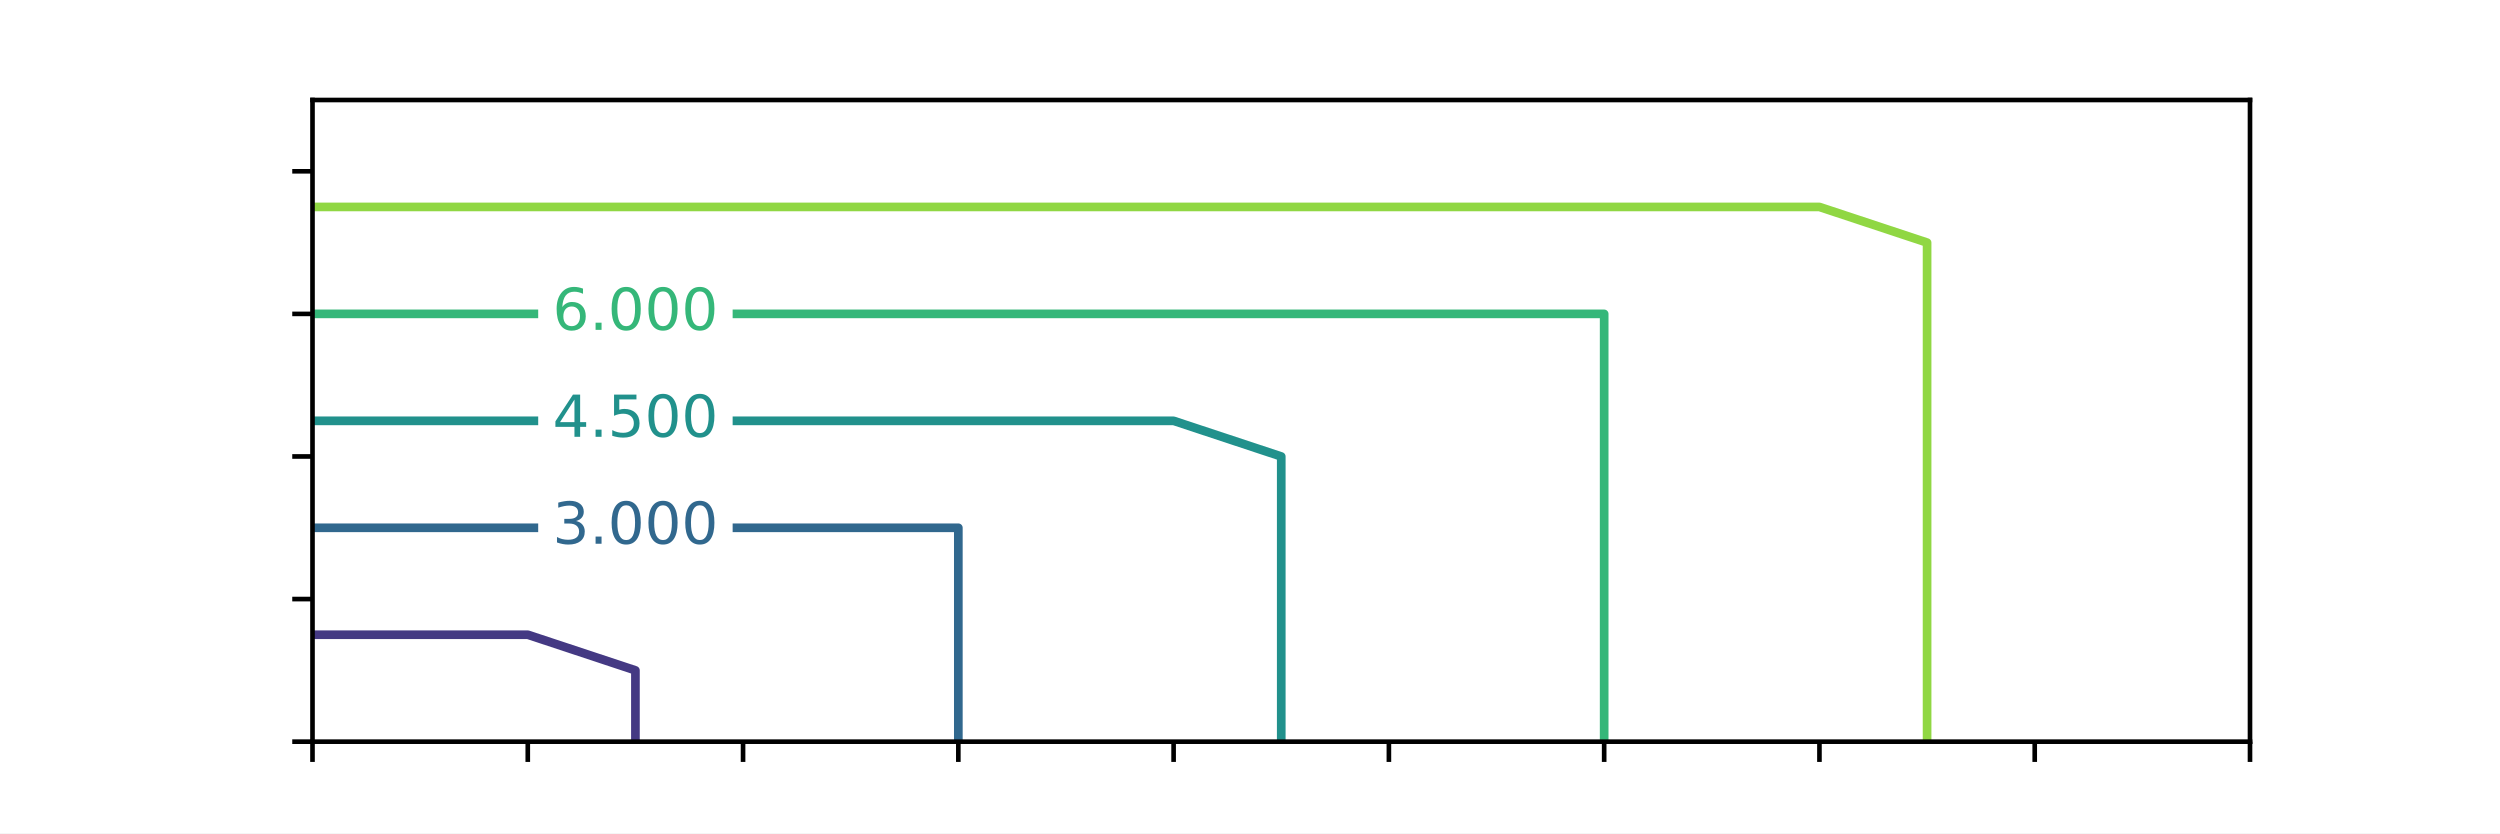
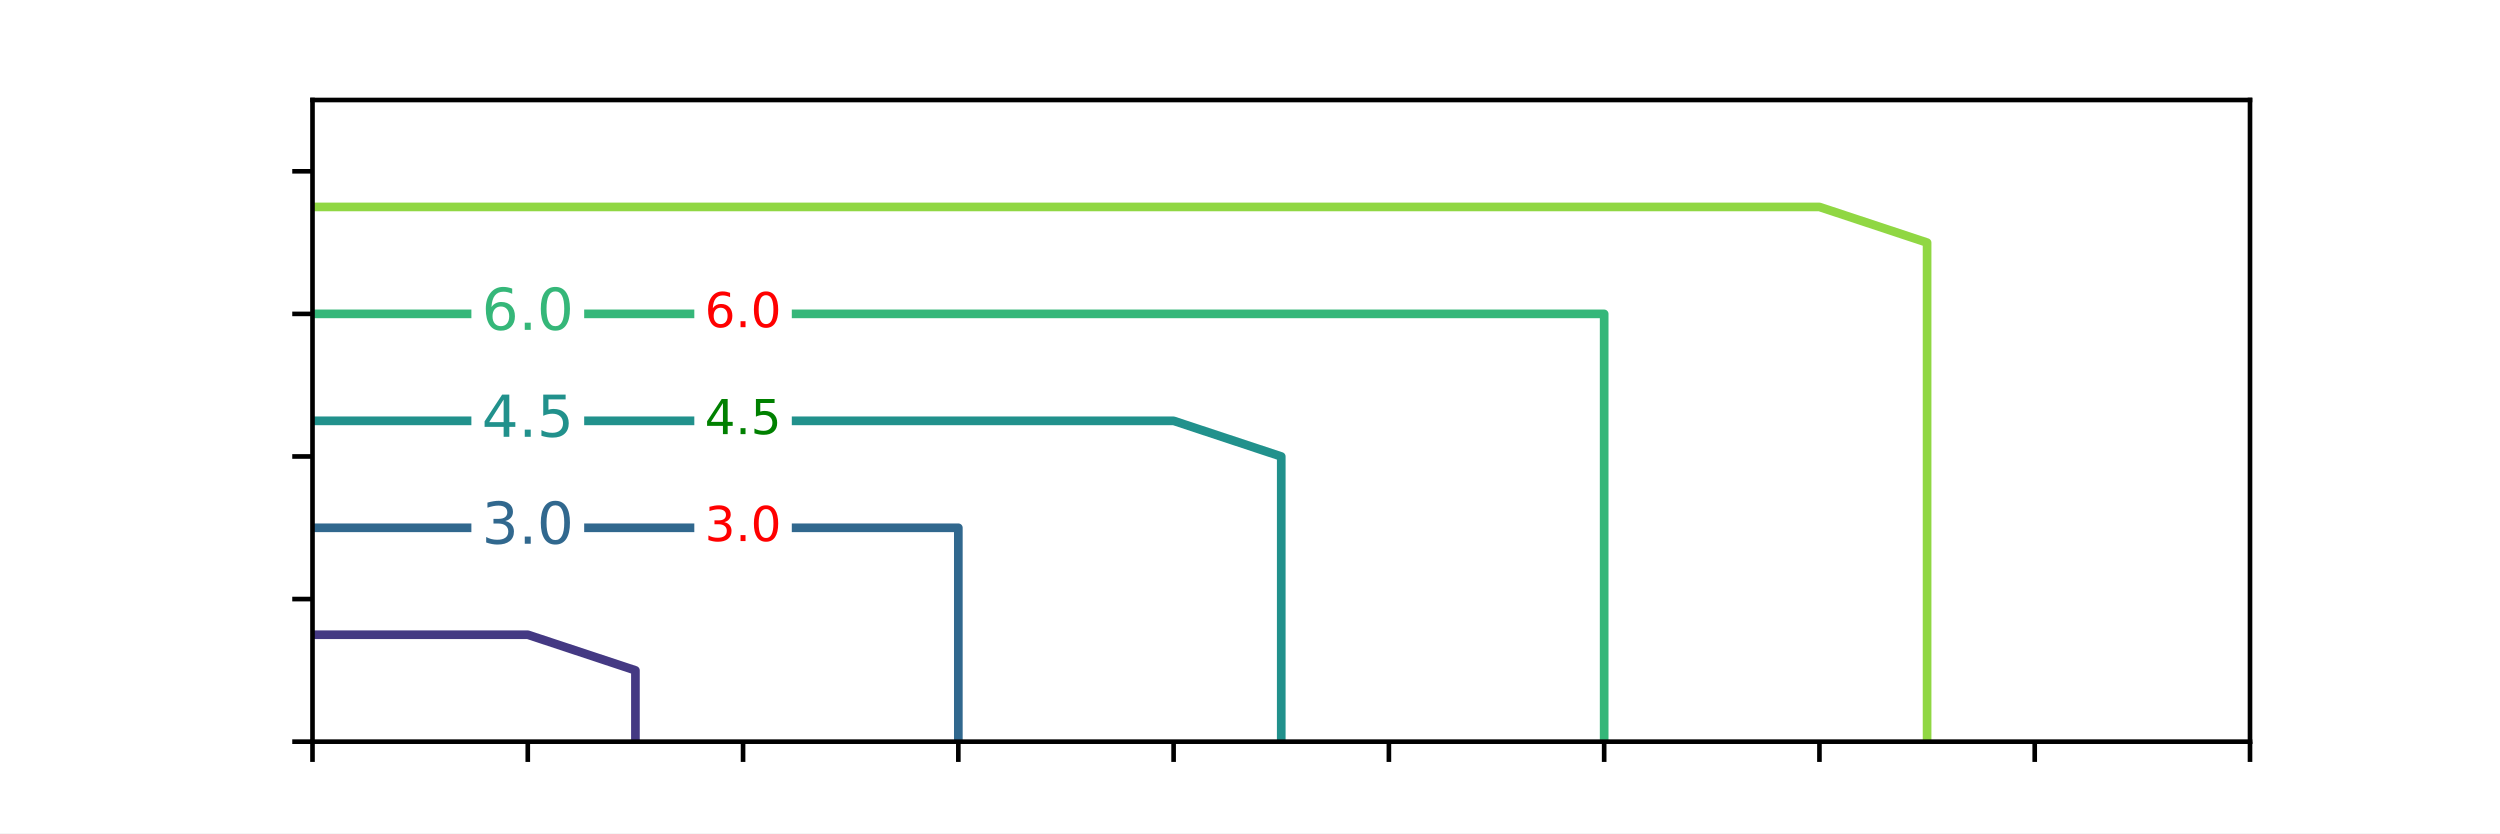
<svg xmlns="http://www.w3.org/2000/svg" xmlns:xlink="http://www.w3.org/1999/xlink" height="144pt" version="1.1" viewBox="0 0 432 144" width="432pt">
  <defs>
-     <style type="text/css">
- *{stroke-linecap:butt;stroke-linejoin:round;}
-   </style>
+     <style type="text/css">*{stroke-linecap:butt;stroke-linejoin:round;}</style>
  </defs>
  <g id="figure_1">
    <g id="patch_1">
      <path d="M 0 144  L 432 144  L 432 0  L 0 0  z " style="fill:#ffffff;" />
    </g>
    <g id="axes_1">
      <g id="patch_2">
        <path d="M 54 128.16  L 388.8 128.16  L 388.8 17.28  L 54 17.28  z " style="fill:#ffffff;" />
      </g>
      <g id="matplotlib.axis_1">
        <g id="xtick_1">
          <g id="line2d_1">
            <defs>
-               <path d="M 0 0  L 0 3.5  " id="m2ee38e43a3" style="stroke:#000000;stroke-width:0.8;" />
-             </defs>
-             <g>
-               <use style="stroke:#000000;stroke-width:0.8;" x="54" xlink:href="#m2ee38e43a3" y="128.16" />
+               <path d="M 0 0  L 0 3.5  " id="mbc9e29bc37" style="stroke:#000000;stroke-width:0.8;" />
+             </defs>
+             <g>
+               <use style="stroke:#000000;stroke-width:0.8;" x="54" xlink:href="#mbc9e29bc37" y="128.16" />
            </g>
          </g>
        </g>
        <g id="xtick_2">
          <g id="line2d_2">
            <g>
-               <use style="stroke:#000000;stroke-width:0.8;" x="91.2" xlink:href="#m2ee38e43a3" y="128.16" />
+               <use style="stroke:#000000;stroke-width:0.8;" x="91.2" xlink:href="#mbc9e29bc37" y="128.16" />
            </g>
          </g>
        </g>
        <g id="xtick_3">
          <g id="line2d_3">
            <g>
-               <use style="stroke:#000000;stroke-width:0.8;" x="128.4" xlink:href="#m2ee38e43a3" y="128.16" />
+               <use style="stroke:#000000;stroke-width:0.8;" x="128.4" xlink:href="#mbc9e29bc37" y="128.16" />
            </g>
          </g>
        </g>
        <g id="xtick_4">
          <g id="line2d_4">
            <g>
-               <use style="stroke:#000000;stroke-width:0.8;" x="165.6" xlink:href="#m2ee38e43a3" y="128.16" />
+               <use style="stroke:#000000;stroke-width:0.8;" x="165.6" xlink:href="#mbc9e29bc37" y="128.16" />
            </g>
          </g>
        </g>
        <g id="xtick_5">
          <g id="line2d_5">
            <g>
-               <use style="stroke:#000000;stroke-width:0.8;" x="202.8" xlink:href="#m2ee38e43a3" y="128.16" />
+               <use style="stroke:#000000;stroke-width:0.8;" x="202.8" xlink:href="#mbc9e29bc37" y="128.16" />
            </g>
          </g>
        </g>
        <g id="xtick_6">
          <g id="line2d_6">
            <g>
-               <use style="stroke:#000000;stroke-width:0.8;" x="240" xlink:href="#m2ee38e43a3" y="128.16" />
+               <use style="stroke:#000000;stroke-width:0.8;" x="240" xlink:href="#mbc9e29bc37" y="128.16" />
            </g>
          </g>
        </g>
        <g id="xtick_7">
          <g id="line2d_7">
            <g>
-               <use style="stroke:#000000;stroke-width:0.8;" x="277.2" xlink:href="#m2ee38e43a3" y="128.16" />
+               <use style="stroke:#000000;stroke-width:0.8;" x="277.2" xlink:href="#mbc9e29bc37" y="128.16" />
            </g>
          </g>
        </g>
        <g id="xtick_8">
          <g id="line2d_8">
            <g>
-               <use style="stroke:#000000;stroke-width:0.8;" x="314.4" xlink:href="#m2ee38e43a3" y="128.16" />
+               <use style="stroke:#000000;stroke-width:0.8;" x="314.4" xlink:href="#mbc9e29bc37" y="128.16" />
            </g>
          </g>
        </g>
        <g id="xtick_9">
          <g id="line2d_9">
            <g>
-               <use style="stroke:#000000;stroke-width:0.8;" x="351.6" xlink:href="#m2ee38e43a3" y="128.16" />
+               <use style="stroke:#000000;stroke-width:0.8;" x="351.6" xlink:href="#mbc9e29bc37" y="128.16" />
            </g>
          </g>
        </g>
        <g id="xtick_10">
          <g id="line2d_10">
            <g>
-               <use style="stroke:#000000;stroke-width:0.8;" x="388.8" xlink:href="#m2ee38e43a3" y="128.16" />
+               <use style="stroke:#000000;stroke-width:0.8;" x="388.8" xlink:href="#mbc9e29bc37" y="128.16" />
            </g>
          </g>
        </g>
      </g>
      <g id="matplotlib.axis_2">
        <g id="ytick_1">
          <g id="line2d_11">
            <defs>
-               <path d="M 0 0  L -3.5 0  " id="m57021d4b2f" style="stroke:#000000;stroke-width:0.8;" />
-             </defs>
-             <g>
-               <use style="stroke:#000000;stroke-width:0.8;" x="54" xlink:href="#m57021d4b2f" y="128.16" />
+               <path d="M 0 0  L -3.5 0  " id="m8b888be400" style="stroke:#000000;stroke-width:0.8;" />
+             </defs>
+             <g>
+               <use style="stroke:#000000;stroke-width:0.8;" x="54" xlink:href="#m8b888be400" y="128.16" />
            </g>
          </g>
        </g>
        <g id="ytick_2">
          <g id="line2d_12">
            <g>
-               <use style="stroke:#000000;stroke-width:0.8;" x="54" xlink:href="#m57021d4b2f" y="103.52" />
+               <use style="stroke:#000000;stroke-width:0.8;" x="54" xlink:href="#m8b888be400" y="103.52" />
            </g>
          </g>
        </g>
        <g id="ytick_3">
          <g id="line2d_13">
            <g>
-               <use style="stroke:#000000;stroke-width:0.8;" x="54" xlink:href="#m57021d4b2f" y="78.88" />
+               <use style="stroke:#000000;stroke-width:0.8;" x="54" xlink:href="#m8b888be400" y="78.88" />
            </g>
          </g>
        </g>
        <g id="ytick_4">
          <g id="line2d_14">
            <g>
-               <use style="stroke:#000000;stroke-width:0.8;" x="54" xlink:href="#m57021d4b2f" y="54.24" />
+               <use style="stroke:#000000;stroke-width:0.8;" x="54" xlink:href="#m8b888be400" y="54.24" />
            </g>
          </g>
        </g>
        <g id="ytick_5">
          <g id="line2d_15">
            <g>
-               <use style="stroke:#000000;stroke-width:0.8;" x="54" xlink:href="#m57021d4b2f" y="29.6" />
+               <use style="stroke:#000000;stroke-width:0.8;" x="54" xlink:href="#m8b888be400" y="29.6" />
            </g>
          </g>
        </g>
      </g>
      <g id="LineCollection_1">
-         <path clip-path="url(#p29060e4662)" d="M 54 128.16  " style="fill:none;stroke:#440154;stroke-width:1.5;" />
+         <path clip-path="url(#p6c354185c4)" d="M 54 128.16  " style="fill:none;stroke:#440154;stroke-width:1.5;" />
      </g>
      <g id="LineCollection_2">
-         <path clip-path="url(#p29060e4662)" d="M 54 109.68  L 91.2 109.68  L 109.8 115.84  L 109.8 128.16  " style="fill:none;stroke:#443983;stroke-width:1.5;" />
+         <path clip-path="url(#p6c354185c4)" d="M 54 109.68  L 91.2 109.68  L 109.8 115.84  L 109.8 128.16  " style="fill:none;stroke:#443983;stroke-width:1.5;" />
      </g>
      <g id="LineCollection_3">
-         <path clip-path="url(#p29060e4662)" d="M 54 91.2  L 91.2 91.2  L 93 91.2  " style="fill:none;stroke:#31688e;stroke-width:1.5;" />
-         <path clip-path="url(#p29060e4662)" d="M 126.6 91.2  L 128.4 91.2  L 165.6 91.2  L 165.6 103.52  L 165.6 115.84  L 165.6 128.16  " style="fill:none;stroke:#31688e;stroke-width:1.5;" />
+         <path clip-path="url(#p6c354185c4)" d="M 54 91.2  L 81.455 91.2  " style="fill:none;stroke:#31688e;stroke-width:1.5;" />
+         <path clip-path="url(#p6c354185c4)" d="M 100.945 91.2  L 119.977 91.2  " style="fill:none;stroke:#31688e;stroke-width:1.5;" />
+         <path clip-path="url(#p6c354185c4)" d="M 136.823 91.2  L 165.6 91.2  L 165.6 103.52  L 165.6 115.84  L 165.6 128.16  " style="fill:none;stroke:#31688e;stroke-width:1.5;" />
      </g>
      <g id="LineCollection_4">
-         <path clip-path="url(#p29060e4662)" d="M 54 72.72  L 91.2 72.72  L 93 72.72  " style="fill:none;stroke:#21918c;stroke-width:1.5;" />
-         <path clip-path="url(#p29060e4662)" d="M 126.6 72.72  L 128.4 72.72  L 165.6 72.72  L 202.8 72.72  L 221.4 78.88  L 221.4 91.2  L 221.4 103.52  L 221.4 115.84  L 221.4 128.16  " style="fill:none;stroke:#21918c;stroke-width:1.5;" />
+         <path clip-path="url(#p6c354185c4)" d="M 54 72.72  L 81.455 72.72  " style="fill:none;stroke:#21918c;stroke-width:1.5;" />
+         <path clip-path="url(#p6c354185c4)" d="M 100.945 72.72  L 119.977 72.72  " style="fill:none;stroke:#21918c;stroke-width:1.5;" />
+         <path clip-path="url(#p6c354185c4)" d="M 136.823 72.72  L 165.6 72.72  L 202.8 72.72  L 221.4 78.88  L 221.4 91.2  L 221.4 103.52  L 221.4 115.84  L 221.4 128.16  " style="fill:none;stroke:#21918c;stroke-width:1.5;" />
      </g>
      <g id="LineCollection_5">
-         <path clip-path="url(#p29060e4662)" d="M 54 54.24  L 91.2 54.24  L 93 54.24  " style="fill:none;stroke:#35b779;stroke-width:1.5;" />
-         <path clip-path="url(#p29060e4662)" d="M 126.6 54.24  L 128.4 54.24  L 165.6 54.24  L 202.8 54.24  L 240 54.24  L 277.2 54.24  L 277.2 66.56  L 277.2 78.88  L 277.2 91.2  L 277.2 103.52  L 277.2 115.84  L 277.2 128.16  " style="fill:none;stroke:#35b779;stroke-width:1.5;" />
+         <path clip-path="url(#p6c354185c4)" d="M 54 54.24  L 81.455 54.24  " style="fill:none;stroke:#35b779;stroke-width:1.5;" />
+         <path clip-path="url(#p6c354185c4)" d="M 100.945 54.24  L 119.977 54.24  " style="fill:none;stroke:#35b779;stroke-width:1.5;" />
+         <path clip-path="url(#p6c354185c4)" d="M 136.823 54.24  L 165.6 54.24  L 202.8 54.24  L 240 54.24  L 277.2 54.24  L 277.2 66.56  L 277.2 78.88  L 277.2 91.2  L 277.2 103.52  L 277.2 115.84  L 277.2 128.16  " style="fill:none;stroke:#35b779;stroke-width:1.5;" />
      </g>
      <g id="LineCollection_6">
-         <path clip-path="url(#p29060e4662)" d="M 54 35.76  L 91.2 35.76  L 128.4 35.76  L 165.6 35.76  L 202.8 35.76  L 240 35.76  L 277.2 35.76  L 314.4 35.76  L 333 41.92  L 333 54.24  L 333 66.56  L 333 78.88  L 333 91.2  L 333 103.52  L 333 115.84  L 333 128.16  " style="fill:none;stroke:#90d743;stroke-width:1.5;" />
+         <path clip-path="url(#p6c354185c4)" d="M 54 35.76  L 91.2 35.76  L 128.4 35.76  L 165.6 35.76  L 202.8 35.76  L 240 35.76  L 277.2 35.76  L 314.4 35.76  L 333 41.92  L 333 54.24  L 333 66.56  L 333 78.88  L 333 91.2  L 333 103.52  L 333 115.84  L 333 128.16  " style="fill:none;stroke:#90d743;stroke-width:1.5;" />
      </g>
      <g id="LineCollection_7" />
      <g id="patch_3">
        <path d="M 54 128.16  L 54 17.28  " style="fill:none;stroke:#000000;stroke-linecap:square;stroke-linejoin:miter;stroke-width:0.8;" />
      </g>
      <g id="patch_4">
        <path d="M 388.8 128.16  L 388.8 17.28  " style="fill:none;stroke:#000000;stroke-linecap:square;stroke-linejoin:miter;stroke-width:0.8;" />
      </g>
      <g id="patch_5">
        <path d="M 54 128.16  L 388.8 128.16  " style="fill:none;stroke:#000000;stroke-linecap:square;stroke-linejoin:miter;stroke-width:0.8;" />
      </g>
      <g id="patch_6">
        <path d="M 54 17.28  L 388.8 17.28  " style="fill:none;stroke:#000000;stroke-linecap:square;stroke-linejoin:miter;stroke-width:0.8;" />
      </g>
      <g id="text_1">
-         <g clip-path="url(#p29060e4662)">
-           <defs>
-             <path d="M 40.578 39.312  Q 47.656 37.797 51.625 33  Q 55.609 28.219 55.609 21.188  Q 55.609 10.406 48.188 4.484  Q 40.766 -1.422 27.094 -1.422  Q 22.516 -1.422 17.656 -0.516  Q 12.797 0.391 7.625 2.203  L 7.625 11.719  Q 11.719 9.328 16.594 8.109  Q 21.484 6.891 26.812 6.891  Q 36.078 6.891 40.938 10.547  Q 45.797 14.203 45.797 21.188  Q 45.797 27.641 41.281 31.266  Q 36.766 34.906 28.719 34.906  L 20.219 34.906  L 20.219 43.016  L 29.109 43.016  Q 36.375 43.016 40.234 45.922  Q 44.094 48.828 44.094 54.297  Q 44.094 59.906 40.109 62.906  Q 36.141 65.922 28.719 65.922  Q 24.656 65.922 20.016 65.031  Q 15.375 64.156 9.812 62.312  L 9.812 71.094  Q 15.438 72.656 20.344 73.438  Q 25.25 74.219 29.594 74.219  Q 40.828 74.219 47.359 69.109  Q 53.906 64.016 53.906 55.328  Q 53.906 49.266 50.438 45.094  Q 46.969 40.922 40.578 39.312  z " id="DejaVuSans-51" />
-             <path d="M 10.688 12.406  L 21 12.406  L 21 0  L 10.688 0  z " id="DejaVuSans-46" />
-             <path d="M 31.781 66.406  Q 24.172 66.406 20.328 58.906  Q 16.5 51.422 16.5 36.375  Q 16.5 21.391 20.328 13.891  Q 24.172 6.391 31.781 6.391  Q 39.453 6.391 43.281 13.891  Q 47.125 21.391 47.125 36.375  Q 47.125 51.422 43.281 58.906  Q 39.453 66.406 31.781 66.406  z M 31.781 74.219  Q 44.047 74.219 50.516 64.516  Q 56.984 54.828 56.984 36.375  Q 56.984 17.969 50.516 8.266  Q 44.047 -1.422 31.781 -1.422  Q 19.531 -1.422 13.062 8.266  Q 6.594 17.969 6.594 36.375  Q 6.594 54.828 13.062 64.516  Q 19.531 74.219 31.781 74.219  z " id="DejaVuSans-48" />
-           </defs>
-           <g style="fill:#31688e;" transform="translate(95.48594 93.95937)scale(0.1 -0.1)">
-             <use xlink:href="#DejaVuSans-51" />
-             <use x="63.623" xlink:href="#DejaVuSans-46" />
-             <use x="95.41" xlink:href="#DejaVuSans-48" />
-             <use x="159.033" xlink:href="#DejaVuSans-48" />
-             <use x="222.656" xlink:href="#DejaVuSans-48" />
+         <g clip-path="url(#p6c354185c4)">
+           <g style="fill:#31688e;" transform="translate(83.24844 93.95937)scale(0.1 -0.1)">
+             <defs>
+               <path d="M 2597 2516  Q 3050 2419 3304 2112  Q 3559 1806 3559 1356  Q 3559 666 3084 287  Q 2609 -91 1734 -91  Q 1441 -91 1130 -33  Q 819 25 488 141  L 488 750  Q 750 597 1062 519  Q 1375 441 1716 441  Q 2309 441 2620 675  Q 2931 909 2931 1356  Q 2931 1769 2642 2001  Q 2353 2234 1838 2234  L 1294 2234  L 1294 2753  L 1863 2753  Q 2328 2753 2575 2939  Q 2822 3125 2822 3475  Q 2822 3834 2567 4026  Q 2313 4219 1838 4219  Q 1578 4219 1281 4162  Q 984 4106 628 3988  L 628 4550  Q 988 4650 1302 4700  Q 1616 4750 1894 4750  Q 2613 4750 3031 4423  Q 3450 4097 3450 3541  Q 3450 3153 3228 2886  Q 3006 2619 2597 2516  z " id="DejaVuSans-33" transform="scale(0.015625)" />
+               <path d="M 684 794  L 1344 794  L 1344 0  L 684 0  L 684 794  z " id="DejaVuSans-2e" transform="scale(0.015625)" />
+               <path d="M 2034 4250  Q 1547 4250 1301 3770  Q 1056 3291 1056 2328  Q 1056 1369 1301 889  Q 1547 409 2034 409  Q 2525 409 2770 889  Q 3016 1369 3016 2328  Q 3016 3291 2770 3770  Q 2525 4250 2034 4250  z M 2034 4750  Q 2819 4750 3233 4129  Q 3647 3509 3647 2328  Q 3647 1150 3233 529  Q 2819 -91 2034 -91  Q 1250 -91 836 529  Q 422 1150 422 2328  Q 422 3509 836 4129  Q 1250 4750 2034 4750  z " id="DejaVuSans-30" transform="scale(0.015625)" />
+             </defs>
+             <use xlink:href="#DejaVuSans-33" />
+             <use x="63.623" xlink:href="#DejaVuSans-2e" />
+             <use x="95.41" xlink:href="#DejaVuSans-30" />
          </g>
        </g>
      </g>
      <g id="text_2">
-         <g clip-path="url(#p29060e4662)">
-           <defs>
-             <path d="M 37.797 64.312  L 12.891 25.391  L 37.797 25.391  z M 35.203 72.906  L 47.609 72.906  L 47.609 25.391  L 58.016 25.391  L 58.016 17.188  L 47.609 17.188  L 47.609 0  L 37.797 0  L 37.797 17.188  L 4.891 17.188  L 4.891 26.703  z " id="DejaVuSans-52" />
-             <path d="M 10.797 72.906  L 49.516 72.906  L 49.516 64.594  L 19.828 64.594  L 19.828 46.734  Q 21.969 47.469 24.109 47.828  Q 26.266 48.188 28.422 48.188  Q 40.625 48.188 47.75 41.5  Q 54.891 34.812 54.891 23.391  Q 54.891 11.625 47.562 5.094  Q 40.234 -1.422 26.906 -1.422  Q 22.312 -1.422 17.547 -0.641  Q 12.797 0.141 7.719 1.703  L 7.719 11.625  Q 12.109 9.234 16.797 8.062  Q 21.484 6.891 26.703 6.891  Q 35.156 6.891 40.078 11.328  Q 45.016 15.766 45.016 23.391  Q 45.016 31 40.078 35.438  Q 35.156 39.891 26.703 39.891  Q 22.75 39.891 18.812 39.016  Q 14.891 38.141 10.797 36.281  z " id="DejaVuSans-53" />
-           </defs>
-           <g style="fill:#21918c;" transform="translate(95.48594 75.47938)scale(0.1 -0.1)">
-             <use xlink:href="#DejaVuSans-52" />
-             <use x="63.623" xlink:href="#DejaVuSans-46" />
-             <use x="95.41" xlink:href="#DejaVuSans-53" />
-             <use x="159.033" xlink:href="#DejaVuSans-48" />
-             <use x="222.656" xlink:href="#DejaVuSans-48" />
+         <g clip-path="url(#p6c354185c4)">
+           <g style="fill:#21918c;" transform="translate(83.24844 75.47938)scale(0.1 -0.1)">
+             <defs>
+               <path d="M 2419 4116  L 825 1625  L 2419 1625  L 2419 4116  z M 2253 4666  L 3047 4666  L 3047 1625  L 3713 1625  L 3713 1100  L 3047 1100  L 3047 0  L 2419 0  L 2419 1100  L 313 1100  L 313 1709  L 2253 4666  z " id="DejaVuSans-34" transform="scale(0.015625)" />
+               <path d="M 691 4666  L 3169 4666  L 3169 4134  L 1269 4134  L 1269 2991  Q 1406 3038 1543 3061  Q 1681 3084 1819 3084  Q 2600 3084 3056 2656  Q 3513 2228 3513 1497  Q 3513 744 3044 326  Q 2575 -91 1722 -91  Q 1428 -91 1123 -41  Q 819 9 494 109  L 494 744  Q 775 591 1075 516  Q 1375 441 1709 441  Q 2250 441 2565 725  Q 2881 1009 2881 1497  Q 2881 1984 2565 2268  Q 2250 2553 1709 2553  Q 1456 2553 1204 2497  Q 953 2441 691 2322  L 691 4666  z " id="DejaVuSans-35" transform="scale(0.015625)" />
+             </defs>
+             <use xlink:href="#DejaVuSans-34" />
+             <use x="63.623" xlink:href="#DejaVuSans-2e" />
+             <use x="95.41" xlink:href="#DejaVuSans-35" />
          </g>
        </g>
      </g>
      <g id="text_3">
-         <g clip-path="url(#p29060e4662)">
-           <defs>
-             <path d="M 33.016 40.375  Q 26.375 40.375 22.484 35.828  Q 18.609 31.297 18.609 23.391  Q 18.609 15.531 22.484 10.953  Q 26.375 6.391 33.016 6.391  Q 39.656 6.391 43.531 10.953  Q 47.406 15.531 47.406 23.391  Q 47.406 31.297 43.531 35.828  Q 39.656 40.375 33.016 40.375  z M 52.594 71.297  L 52.594 62.312  Q 48.875 64.062 45.094 64.984  Q 41.312 65.922 37.594 65.922  Q 27.828 65.922 22.672 59.328  Q 17.531 52.734 16.797 39.406  Q 19.672 43.656 24.016 45.922  Q 28.375 48.188 33.594 48.188  Q 44.578 48.188 50.953 41.516  Q 57.328 34.859 57.328 23.391  Q 57.328 12.156 50.688 5.359  Q 44.047 -1.422 33.016 -1.422  Q 20.359 -1.422 13.672 8.266  Q 6.984 17.969 6.984 36.375  Q 6.984 53.656 15.188 63.938  Q 23.391 74.219 37.203 74.219  Q 40.922 74.219 44.703 73.484  Q 48.484 72.75 52.594 71.297  z " id="DejaVuSans-54" />
-           </defs>
-           <g style="fill:#35b779;" transform="translate(95.48594 56.99938)scale(0.1 -0.1)">
-             <use xlink:href="#DejaVuSans-54" />
-             <use x="63.623" xlink:href="#DejaVuSans-46" />
-             <use x="95.41" xlink:href="#DejaVuSans-48" />
-             <use x="159.033" xlink:href="#DejaVuSans-48" />
-             <use x="222.656" xlink:href="#DejaVuSans-48" />
+         <g clip-path="url(#p6c354185c4)">
+           <g style="fill:#35b779;" transform="translate(83.24844 56.99938)scale(0.1 -0.1)">
+             <defs>
+               <path d="M 2113 2584  Q 1688 2584 1439 2293  Q 1191 2003 1191 1497  Q 1191 994 1439 701  Q 1688 409 2113 409  Q 2538 409 2786 701  Q 3034 994 3034 1497  Q 3034 2003 2786 2293  Q 2538 2584 2113 2584  z M 3366 4563  L 3366 3988  Q 3128 4100 2886 4159  Q 2644 4219 2406 4219  Q 1781 4219 1451 3797  Q 1122 3375 1075 2522  Q 1259 2794 1537 2939  Q 1816 3084 2150 3084  Q 2853 3084 3261 2657  Q 3669 2231 3669 1497  Q 3669 778 3244 343  Q 2819 -91 2113 -91  Q 1303 -91 875 529  Q 447 1150 447 2328  Q 447 3434 972 4092  Q 1497 4750 2381 4750  Q 2619 4750 2861 4703  Q 3103 4656 3366 4563  z " id="DejaVuSans-36" transform="scale(0.015625)" />
+             </defs>
+             <use xlink:href="#DejaVuSans-36" />
+             <use x="63.623" xlink:href="#DejaVuSans-2e" />
+             <use x="95.41" xlink:href="#DejaVuSans-30" />
+           </g>
+         </g>
+       </g>
+       <g id="text_4">
+         <g clip-path="url(#p6c354185c4)">
+           <g style="fill:#ff0000;" transform="translate(121.7763 93.49856)scale(0.0833 -0.0833)">
+             <use xlink:href="#DejaVuSans-33" />
+             <use x="63.623" xlink:href="#DejaVuSans-2e" />
+             <use x="95.41" xlink:href="#DejaVuSans-30" />
+           </g>
+         </g>
+       </g>
+       <g id="text_5">
+         <g clip-path="url(#p6c354185c4)">
+           <g style="fill:#008000;" transform="translate(121.7763 75.01856)scale(0.0833 -0.0833)">
+             <use xlink:href="#DejaVuSans-34" />
+             <use x="63.623" xlink:href="#DejaVuSans-2e" />
+             <use x="95.41" xlink:href="#DejaVuSans-35" />
+           </g>
+         </g>
+       </g>
+       <g id="text_6">
+         <g clip-path="url(#p6c354185c4)">
+           <g style="fill:#ff0000;" transform="translate(121.7763 56.53856)scale(0.0833 -0.0833)">
+             <use xlink:href="#DejaVuSans-36" />
+             <use x="63.623" xlink:href="#DejaVuSans-2e" />
+             <use x="95.41" xlink:href="#DejaVuSans-30" />
          </g>
        </g>
      </g>
    </g>
  </g>
  <defs>
-     <clipPath id="p29060e4662">
+     <clipPath id="p6c354185c4">
      <rect height="110.88" width="334.8" x="54" y="17.28" />
    </clipPath>
  </defs>
</svg>
